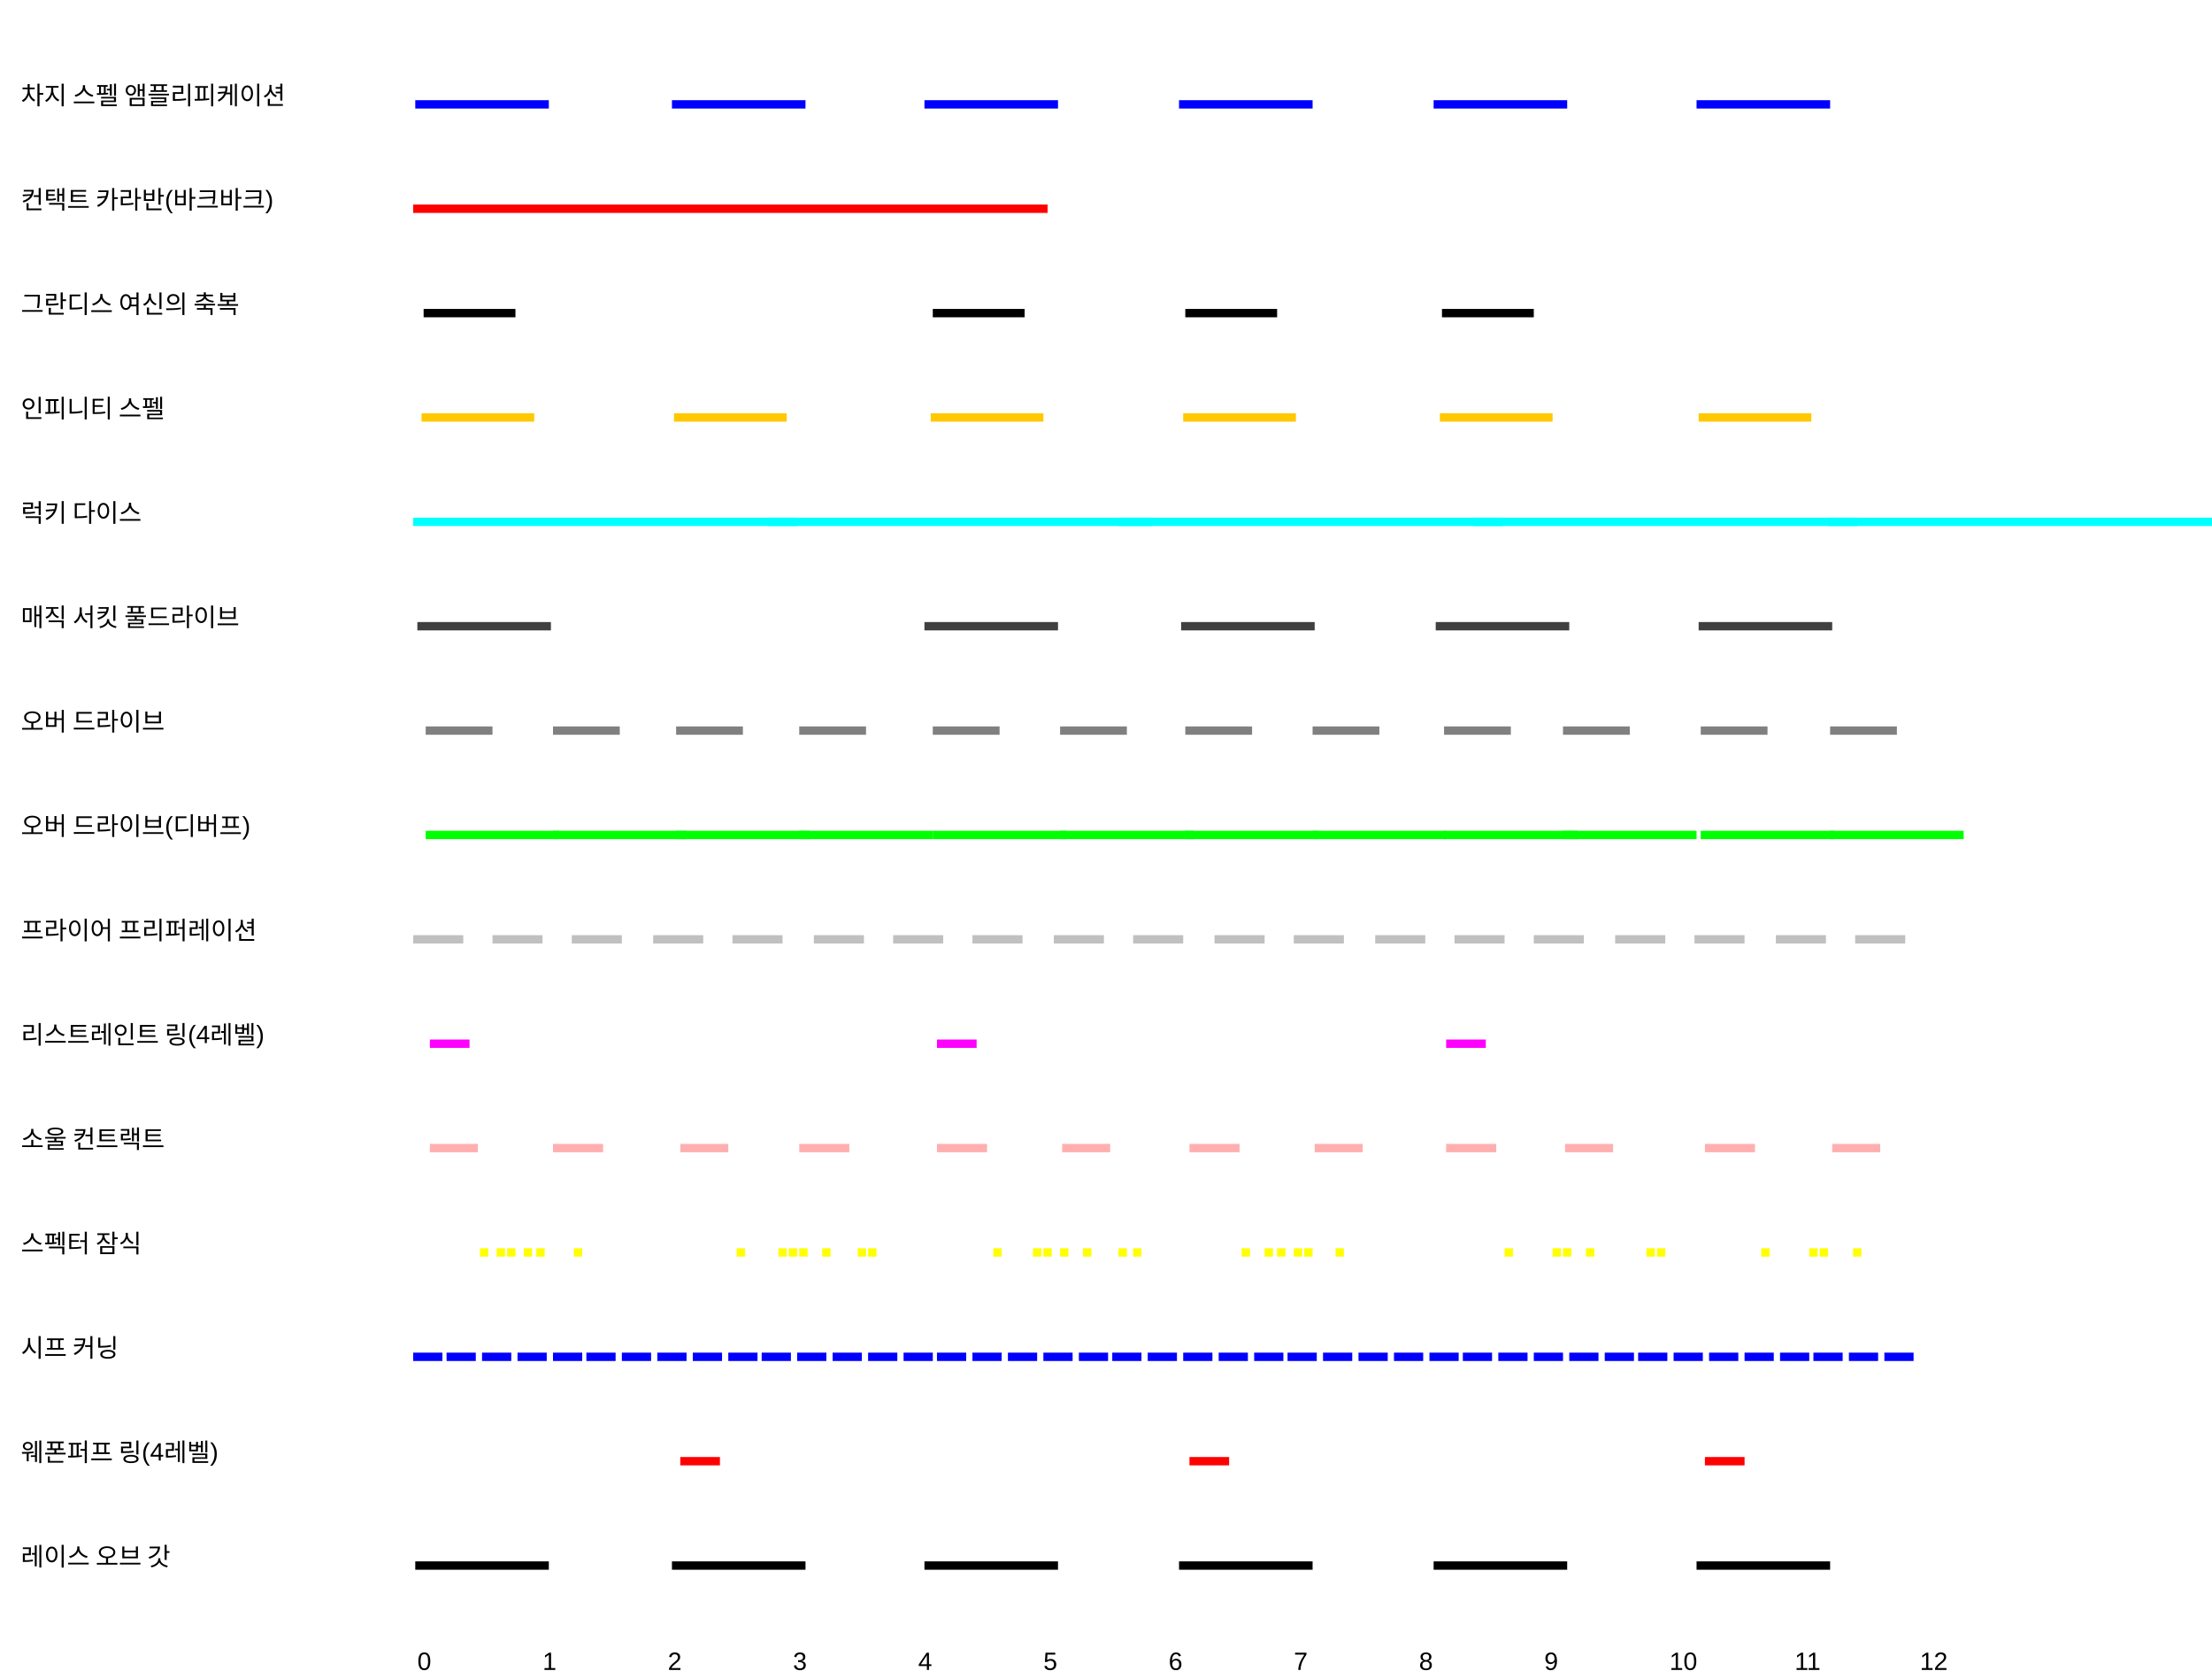
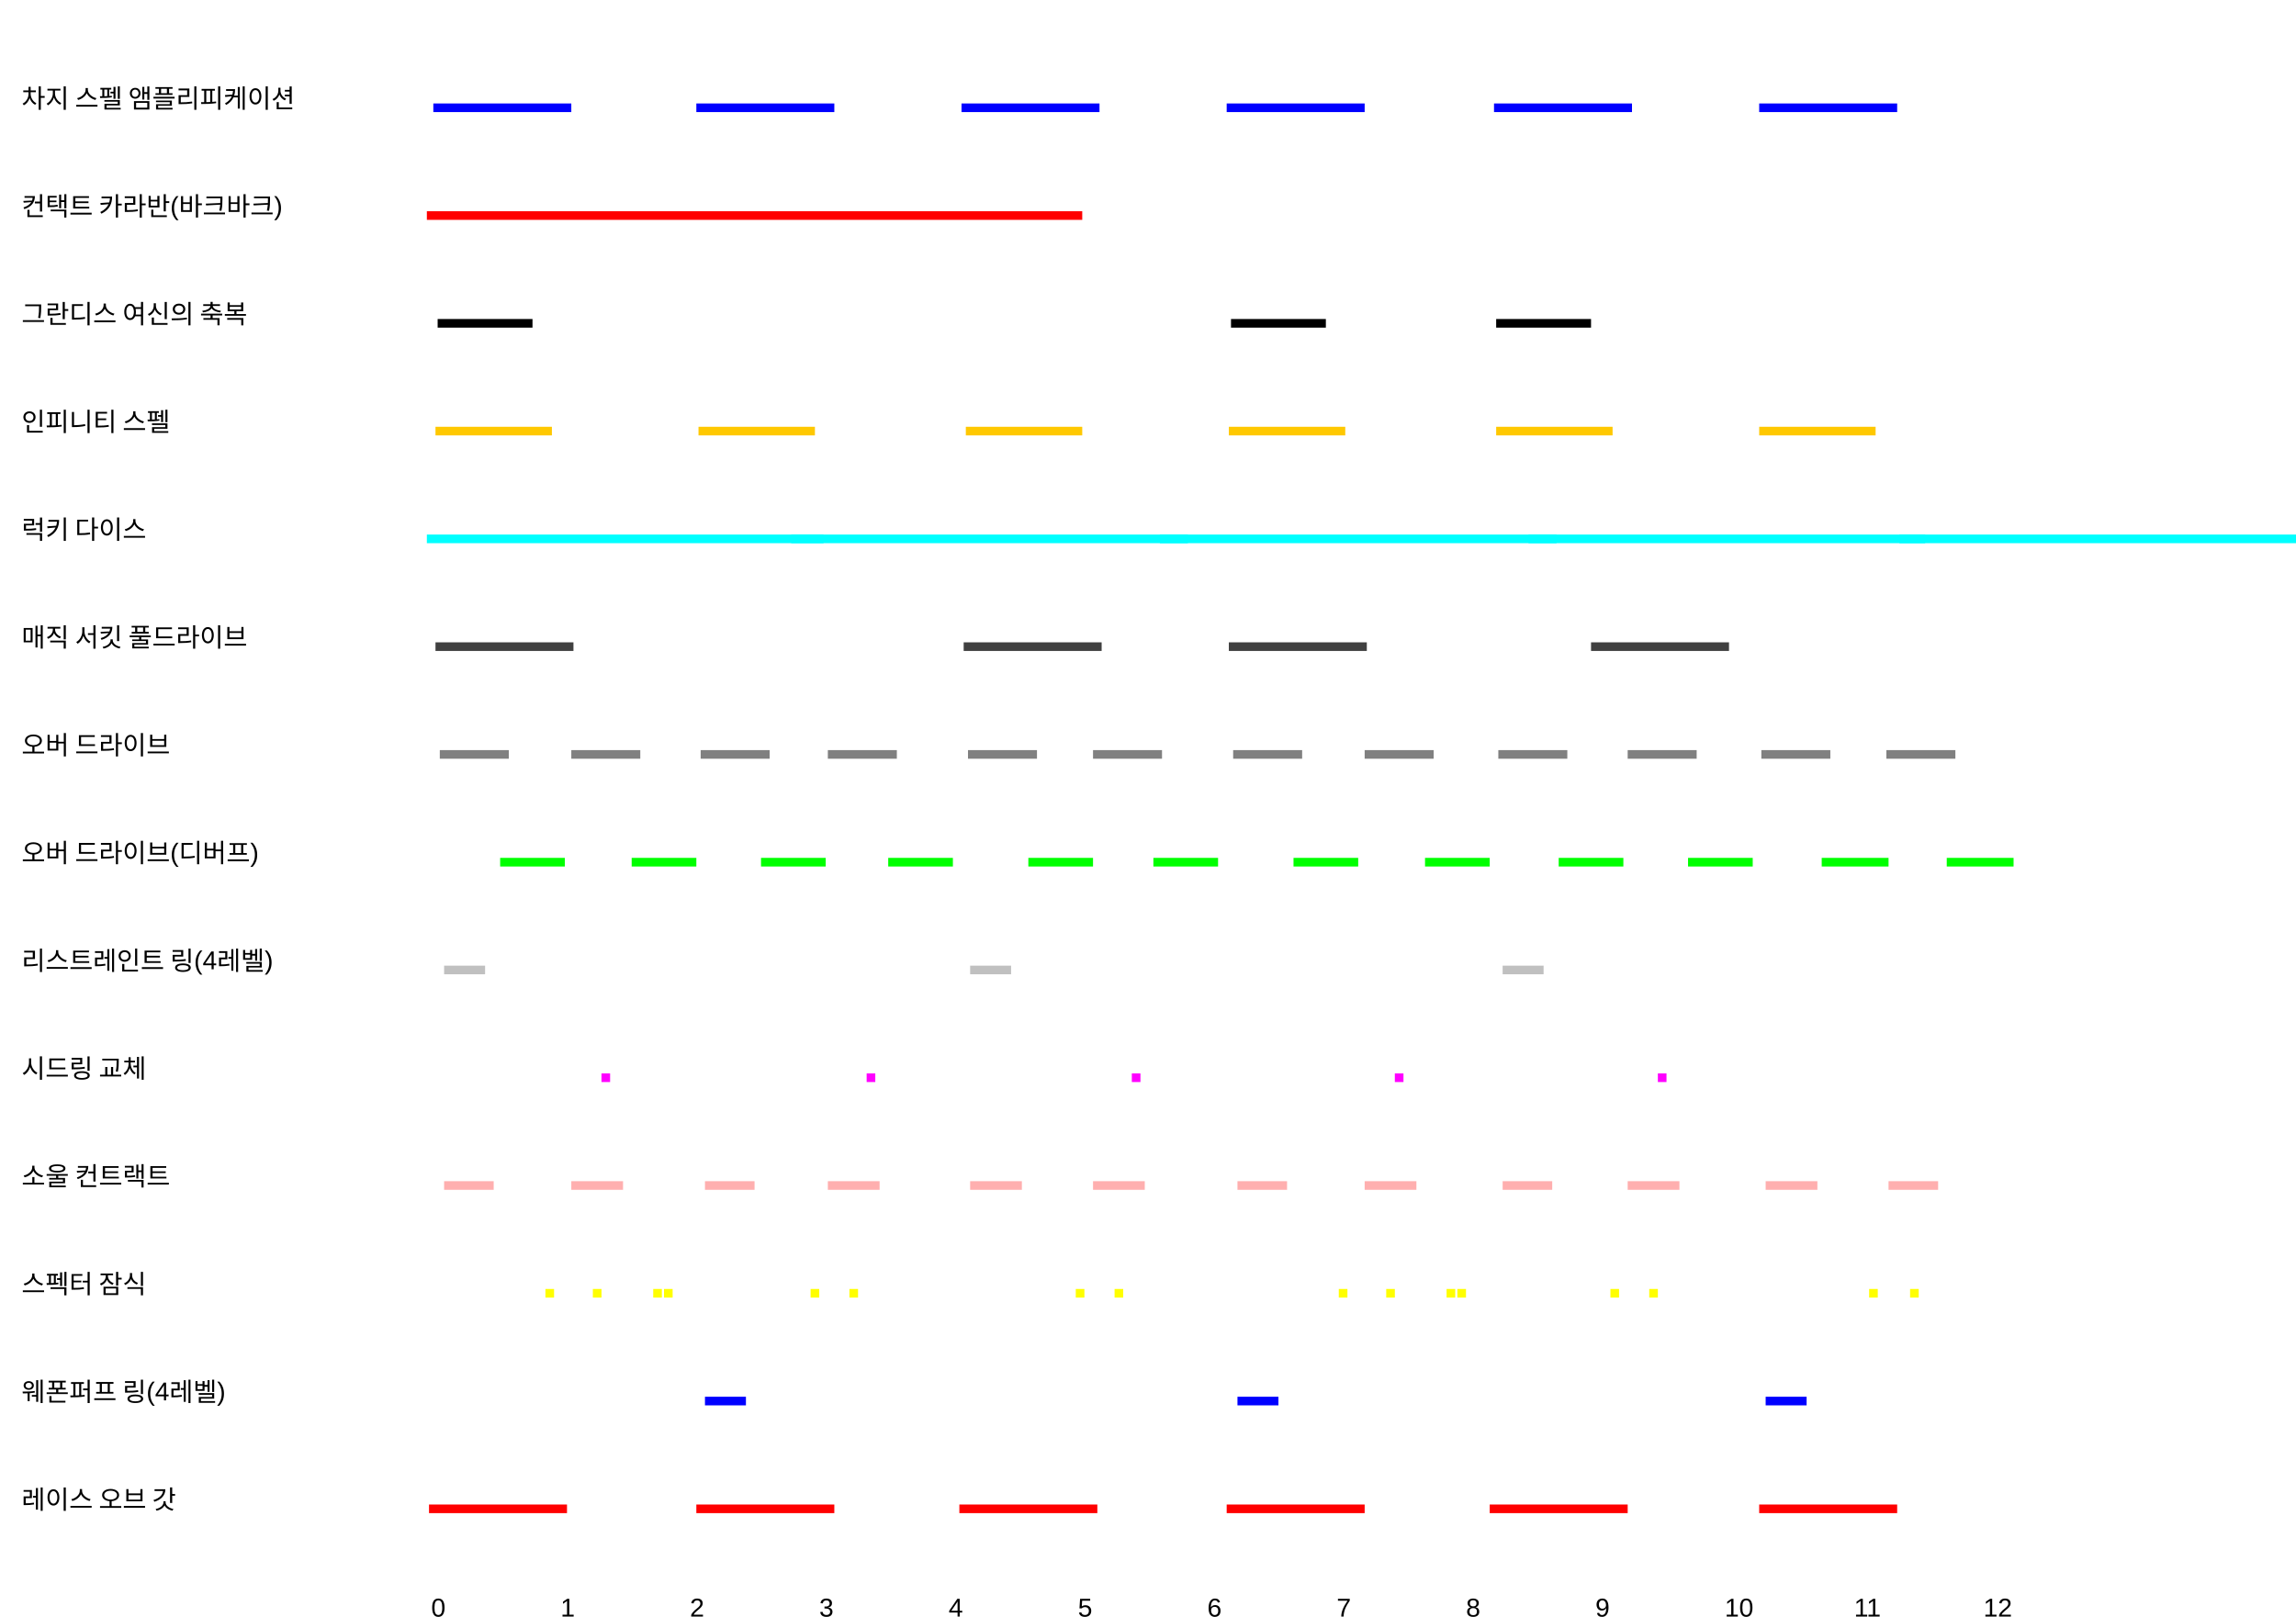
<svg xmlns="http://www.w3.org/2000/svg" style="fill-opacity:1; color-rendering:auto; color-interpolation:auto; text-rendering:auto; stroke:black; stroke-linecap:square; stroke-miterlimit:10; shape-rendering:auto; stroke-opacity:1; fill:black; stroke-dasharray:none; font-weight:normal; stroke-width:1; font-family:'Dialog'; font-style:normal; stroke-linejoin:miter; font-size:12px; stroke-dashoffset:0; image-rendering:auto;">
  <defs id="genericDefs" />
  <g>
    <g style="font-family:'Arial';">
      <text x="10" xml:space="preserve" y="50" style="stroke:none;">차지 스펠 앰플리피케이션</text>
-       <line x1="201" x2="261" y1="50" style="fill:none; stroke:blue; stroke-width:4;" y2="50" />
-       <line x1="324" x2="384" y1="50" style="fill:none; stroke:blue; stroke-width:4;" y2="50" />
-       <line x1="445" x2="505" y1="50" style="fill:none; stroke:blue; stroke-width:4;" y2="50" />
-       <line x1="567" x2="627" y1="50" style="fill:none; stroke:blue; stroke-width:4;" y2="50" />
-       <line x1="689" x2="749" y1="50" style="fill:none; stroke:blue; stroke-width:4;" y2="50" />
-       <line x1="815" x2="875" y1="50" style="fill:none; stroke:blue; stroke-width:4;" y2="50" />
+       <line x1="203" x2="263" y1="50" style="fill:none; stroke:blue; stroke-width:4;" y2="50" />
+       <line x1="325" x2="385" y1="50" style="fill:none; stroke:blue; stroke-width:4;" y2="50" />
+       <line x1="448" x2="508" y1="50" style="fill:none; stroke:blue; stroke-width:4;" y2="50" />
+       <line x1="571" x2="631" y1="50" style="fill:none; stroke:blue; stroke-width:4;" y2="50" />
+       <line x1="695" x2="755" y1="50" style="fill:none; stroke:blue; stroke-width:4;" y2="50" />
+       <line x1="818" x2="878" y1="50" style="fill:none; stroke:blue; stroke-width:4;" y2="50" />
      <text x="10" xml:space="preserve" y="100" style="stroke-width:4; stroke:none;">컨택트 카라반(바크바크)</text>
      <line x1="200" x2="500" y1="100" style="fill:none; stroke:red; stroke-width:4;" y2="100" />
      <text x="10" xml:space="preserve" y="150" style="stroke-width:4; stroke:none;">그란디스 여신의 축복</text>
      <line x1="205" x2="245" y1="150" style="fill:none; stroke-width:4;" y2="150" />
-       <line x1="449" x2="489" y1="150" style="fill:none; stroke-width:4;" y2="150" />
-       <line x1="570" x2="610" y1="150" style="fill:none; stroke-width:4;" y2="150" />
-       <line x1="693" x2="733" y1="150" style="fill:none; stroke-width:4;" y2="150" />
+       <line x1="573" x2="613" y1="150" style="fill:none; stroke-width:4;" y2="150" />
+       <line x1="696" x2="736" y1="150" style="fill:none; stroke-width:4;" y2="150" />
      <text x="10" xml:space="preserve" y="200" style="stroke-width:4; stroke:none;">인피니티 스펠</text>
      <line x1="204" x2="254" y1="200" style="fill:none; stroke:rgb(255,200,0); stroke-width:4;" y2="200" />
-       <line x1="325" x2="375" y1="200" style="fill:none; stroke:rgb(255,200,0); stroke-width:4;" y2="200" />
-       <line x1="448" x2="498" y1="200" style="fill:none; stroke:rgb(255,200,0); stroke-width:4;" y2="200" />
-       <line x1="569" x2="619" y1="200" style="fill:none; stroke:rgb(255,200,0); stroke-width:4;" y2="200" />
-       <line x1="692" x2="742" y1="200" style="fill:none; stroke:rgb(255,200,0); stroke-width:4;" y2="200" />
-       <line x1="816" x2="866" y1="200" style="fill:none; stroke:rgb(255,200,0); stroke-width:4;" y2="200" />
+       <line x1="326" x2="376" y1="200" style="fill:none; stroke:rgb(255,200,0); stroke-width:4;" y2="200" />
+       <line x1="450" x2="500" y1="200" style="fill:none; stroke:rgb(255,200,0); stroke-width:4;" y2="200" />
+       <line x1="572" x2="622" y1="200" style="fill:none; stroke:rgb(255,200,0); stroke-width:4;" y2="200" />
+       <line x1="696" x2="746" y1="200" style="fill:none; stroke:rgb(255,200,0); stroke-width:4;" y2="200" />
+       <line x1="818" x2="868" y1="200" style="fill:none; stroke:rgb(255,200,0); stroke-width:4;" y2="200" />
      <text x="10" xml:space="preserve" y="250" style="stroke-width:4; stroke:none;">럭키 다이스</text>
      <line x1="200" x2="380" y1="250" style="fill:none; stroke:aqua; stroke-width:4;" y2="250" />
-       <line x1="370" x2="550" y1="250" style="fill:none; stroke:aqua; stroke-width:4;" y2="250" />
-       <line x1="538" x2="718" y1="250" style="fill:none; stroke:aqua; stroke-width:4;" y2="250" />
-       <line x1="708" x2="888" y1="250" style="fill:none; stroke:aqua; stroke-width:4;" y2="250" />
-       <line x1="878" x2="1058" y1="250" style="fill:none; stroke:aqua; stroke-width:4;" y2="250" />
+       <line x1="369" x2="549" y1="250" style="fill:none; stroke:aqua; stroke-width:4;" y2="250" />
+       <line x1="540" x2="720" y1="250" style="fill:none; stroke:aqua; stroke-width:4;" y2="250" />
+       <line x1="711" x2="891" y1="250" style="fill:none; stroke:aqua; stroke-width:4;" y2="250" />
+       <line x1="883" x2="1063" y1="250" style="fill:none; stroke:aqua; stroke-width:4;" y2="250" />
      <text x="10" xml:space="preserve" y="300" style="stroke-width:4; stroke:none;">매직 서킷 풀드라이브</text>
-       <line x1="202" x2="262" y1="300" style="fill:none; stroke:rgb(64,64,64); stroke-width:4;" y2="300" />
-       <line x1="445" x2="505" y1="300" style="fill:none; stroke:rgb(64,64,64); stroke-width:4;" y2="300" />
-       <line x1="568" x2="628" y1="300" style="fill:none; stroke:rgb(64,64,64); stroke-width:4;" y2="300" />
-       <line x1="690" x2="750" y1="300" style="fill:none; stroke:rgb(64,64,64); stroke-width:4;" y2="300" />
-       <line x1="816" x2="876" y1="300" style="fill:none; stroke:rgb(64,64,64); stroke-width:4;" y2="300" />
+       <line x1="204" x2="264" y1="300" style="fill:none; stroke:rgb(64,64,64); stroke-width:4;" y2="300" />
+       <line x1="449" x2="509" y1="300" style="fill:none; stroke:rgb(64,64,64); stroke-width:4;" y2="300" />
+       <line x1="572" x2="632" y1="300" style="fill:none; stroke:rgb(64,64,64); stroke-width:4;" y2="300" />
+       <line x1="740" x2="800" y1="300" style="fill:none; stroke:rgb(64,64,64); stroke-width:4;" y2="300" />
      <text x="10" xml:space="preserve" y="350" style="stroke-width:4; stroke:none;">오버 드라이브</text>
      <line x1="206" x2="234" y1="350" style="fill:none; stroke:gray; stroke-width:4;" y2="350" />
      <line x1="267" x2="295" y1="350" style="fill:none; stroke:gray; stroke-width:4;" y2="350" />
-       <line x1="326" x2="354" y1="350" style="fill:none; stroke:gray; stroke-width:4;" y2="350" />
-       <line x1="385" x2="413" y1="350" style="fill:none; stroke:gray; stroke-width:4;" y2="350" />
-       <line x1="449" x2="477" y1="350" style="fill:none; stroke:gray; stroke-width:4;" y2="350" />
-       <line x1="510" x2="538" y1="350" style="fill:none; stroke:gray; stroke-width:4;" y2="350" />
-       <line x1="570" x2="598" y1="350" style="fill:none; stroke:gray; stroke-width:4;" y2="350" />
-       <line x1="631" x2="659" y1="350" style="fill:none; stroke:gray; stroke-width:4;" y2="350" />
-       <line x1="694" x2="722" y1="350" style="fill:none; stroke:gray; stroke-width:4;" y2="350" />
-       <line x1="751" x2="779" y1="350" style="fill:none; stroke:gray; stroke-width:4;" y2="350" />
-       <line x1="817" x2="845" y1="350" style="fill:none; stroke:gray; stroke-width:4;" y2="350" />
-       <line x1="879" x2="907" y1="350" style="fill:none; stroke:gray; stroke-width:4;" y2="350" />
+       <line x1="327" x2="355" y1="350" style="fill:none; stroke:gray; stroke-width:4;" y2="350" />
+       <line x1="386" x2="414" y1="350" style="fill:none; stroke:gray; stroke-width:4;" y2="350" />
+       <line x1="451" x2="479" y1="350" style="fill:none; stroke:gray; stroke-width:4;" y2="350" />
+       <line x1="509" x2="537" y1="350" style="fill:none; stroke:gray; stroke-width:4;" y2="350" />
+       <line x1="574" x2="602" y1="350" style="fill:none; stroke:gray; stroke-width:4;" y2="350" />
+       <line x1="635" x2="663" y1="350" style="fill:none; stroke:gray; stroke-width:4;" y2="350" />
+       <line x1="697" x2="725" y1="350" style="fill:none; stroke:gray; stroke-width:4;" y2="350" />
+       <line x1="757" x2="785" y1="350" style="fill:none; stroke:gray; stroke-width:4;" y2="350" />
+       <line x1="819" x2="847" y1="350" style="fill:none; stroke:gray; stroke-width:4;" y2="350" />
+       <line x1="877" x2="905" y1="350" style="fill:none; stroke:gray; stroke-width:4;" y2="350" />
      <text x="10" xml:space="preserve" y="400" style="stroke-width:4; stroke:none;">오버 드라이브(디버프)</text>
-       <line x1="206" x2="266" y1="400" style="fill:none; stroke:lime; stroke-width:4;" y2="400" />
-       <line x1="267" x2="327" y1="400" style="fill:none; stroke:lime; stroke-width:4;" y2="400" />
-       <line x1="326" x2="386" y1="400" style="fill:none; stroke:lime; stroke-width:4;" y2="400" />
-       <line x1="385" x2="445" y1="400" style="fill:none; stroke:lime; stroke-width:4;" y2="400" />
-       <line x1="449" x2="509" y1="400" style="fill:none; stroke:lime; stroke-width:4;" y2="400" />
-       <line x1="510" x2="570" y1="400" style="fill:none; stroke:lime; stroke-width:4;" y2="400" />
-       <line x1="570" x2="630" y1="400" style="fill:none; stroke:lime; stroke-width:4;" y2="400" />
-       <line x1="631" x2="691" y1="400" style="fill:none; stroke:lime; stroke-width:4;" y2="400" />
-       <line x1="694" x2="754" y1="400" style="fill:none; stroke:lime; stroke-width:4;" y2="400" />
-       <line x1="751" x2="811" y1="400" style="fill:none; stroke:lime; stroke-width:4;" y2="400" />
-       <line x1="817" x2="877" y1="400" style="fill:none; stroke:lime; stroke-width:4;" y2="400" />
-       <line x1="879" x2="939" y1="400" style="fill:none; stroke:lime; stroke-width:4;" y2="400" />
-       <text x="10" xml:space="preserve" y="450" style="stroke-width:4; stroke:none;">프라이어 프리퍼레이션</text>
-       <line x1="200" x2="220" y1="450" style="fill:none; stroke:silver; stroke-width:4;" y2="450" />
-       <line x1="238" x2="258" y1="450" style="fill:none; stroke:silver; stroke-width:4;" y2="450" />
-       <line x1="276" x2="296" y1="450" style="fill:none; stroke:silver; stroke-width:4;" y2="450" />
-       <line x1="315" x2="335" y1="450" style="fill:none; stroke:silver; stroke-width:4;" y2="450" />
-       <line x1="353" x2="373" y1="450" style="fill:none; stroke:silver; stroke-width:4;" y2="450" />
-       <line x1="392" x2="412" y1="450" style="fill:none; stroke:silver; stroke-width:4;" y2="450" />
-       <line x1="430" x2="450" y1="450" style="fill:none; stroke:silver; stroke-width:4;" y2="450" />
-       <line x1="468" x2="488" y1="450" style="fill:none; stroke:silver; stroke-width:4;" y2="450" />
-       <line x1="507" x2="527" y1="450" style="fill:none; stroke:silver; stroke-width:4;" y2="450" />
-       <line x1="545" x2="565" y1="450" style="fill:none; stroke:silver; stroke-width:4;" y2="450" />
-       <line x1="584" x2="604" y1="450" style="fill:none; stroke:silver; stroke-width:4;" y2="450" />
-       <line x1="622" x2="642" y1="450" style="fill:none; stroke:silver; stroke-width:4;" y2="450" />
-       <line x1="661" x2="681" y1="450" style="fill:none; stroke:silver; stroke-width:4;" y2="450" />
-       <line x1="699" x2="719" y1="450" style="fill:none; stroke:silver; stroke-width:4;" y2="450" />
-       <line x1="737" x2="757" y1="450" style="fill:none; stroke:silver; stroke-width:4;" y2="450" />
-       <line x1="776" x2="796" y1="450" style="fill:none; stroke:silver; stroke-width:4;" y2="450" />
-       <line x1="814" x2="834" y1="450" style="fill:none; stroke:silver; stroke-width:4;" y2="450" />
-       <line x1="853" x2="873" y1="450" style="fill:none; stroke:silver; stroke-width:4;" y2="450" />
-       <line x1="891" x2="911" y1="450" style="fill:none; stroke:silver; stroke-width:4;" y2="450" />
-       <text x="10" xml:space="preserve" y="500" style="stroke-width:4; stroke:none;">리스트레인트 링(4레벨)</text>
-       <line x1="208" x2="223" y1="500" style="fill:none; stroke:fuchsia; stroke-width:4;" y2="500" />
-       <line x1="451" x2="466" y1="500" style="fill:none; stroke:fuchsia; stroke-width:4;" y2="500" />
-       <line x1="695" x2="710" y1="500" style="fill:none; stroke:fuchsia; stroke-width:4;" y2="500" />
+       <line x1="234" x2="260" y1="400" style="fill:none; stroke:lime; stroke-width:4;" y2="400" />
+       <line x1="295" x2="321" y1="400" style="fill:none; stroke:lime; stroke-width:4;" y2="400" />
+       <line x1="355" x2="381" y1="400" style="fill:none; stroke:lime; stroke-width:4;" y2="400" />
+       <line x1="414" x2="440" y1="400" style="fill:none; stroke:lime; stroke-width:4;" y2="400" />
+       <line x1="479" x2="505" y1="400" style="fill:none; stroke:lime; stroke-width:4;" y2="400" />
+       <line x1="537" x2="563" y1="400" style="fill:none; stroke:lime; stroke-width:4;" y2="400" />
+       <line x1="602" x2="628" y1="400" style="fill:none; stroke:lime; stroke-width:4;" y2="400" />
+       <line x1="663" x2="689" y1="400" style="fill:none; stroke:lime; stroke-width:4;" y2="400" />
+       <line x1="725" x2="751" y1="400" style="fill:none; stroke:lime; stroke-width:4;" y2="400" />
+       <line x1="785" x2="811" y1="400" style="fill:none; stroke:lime; stroke-width:4;" y2="400" />
+       <line x1="847" x2="874" y1="400" style="fill:none; stroke:lime; stroke-width:4;" y2="400" />
+       <line x1="905" x2="932" y1="400" style="fill:none; stroke:lime; stroke-width:4;" y2="400" />
+       <text x="10" xml:space="preserve" y="450" style="stroke-width:4; stroke:none;">리스트레인트 링(4레벨)</text>
+       <line x1="208" x2="223" y1="450" style="fill:none; stroke:silver; stroke-width:4;" y2="450" />
+       <line x1="452" x2="467" y1="450" style="fill:none; stroke:silver; stroke-width:4;" y2="450" />
+       <line x1="699" x2="714" y1="450" style="fill:none; stroke:silver; stroke-width:4;" y2="450" />
+       <text x="10" xml:space="preserve" y="500" style="stroke-width:4; stroke:none;">시드링 교체</text>
+       <line x1="281" x2="281" y1="500" style="fill:none; stroke:fuchsia; stroke-width:4;" y2="500" />
+       <line x1="404" x2="404" y1="500" style="fill:none; stroke:fuchsia; stroke-width:4;" y2="500" />
+       <line x1="527" x2="527" y1="500" style="fill:none; stroke:fuchsia; stroke-width:4;" y2="500" />
+       <line x1="649" x2="649" y1="500" style="fill:none; stroke:fuchsia; stroke-width:4;" y2="500" />
+       <line x1="771" x2="771" y1="500" style="fill:none; stroke:fuchsia; stroke-width:4;" y2="500" />
      <text x="10" xml:space="preserve" y="550" style="stroke-width:4; stroke:none;">소울 컨트랙트</text>
      <line x1="208" x2="227" y1="550" style="fill:none; stroke:rgb(255,175,175); stroke-width:4;" y2="550" />
      <line x1="267" x2="287" y1="550" style="fill:none; stroke:rgb(255,175,175); stroke-width:4;" y2="550" />
-       <line x1="328" x2="347" y1="550" style="fill:none; stroke:rgb(255,175,175); stroke-width:4;" y2="550" />
-       <line x1="385" x2="405" y1="550" style="fill:none; stroke:rgb(255,175,175); stroke-width:4;" y2="550" />
-       <line x1="451" x2="471" y1="550" style="fill:none; stroke:rgb(255,175,175); stroke-width:4;" y2="550" />
-       <line x1="511" x2="530" y1="550" style="fill:none; stroke:rgb(255,175,175); stroke-width:4;" y2="550" />
-       <line x1="572" x2="592" y1="550" style="fill:none; stroke:rgb(255,175,175); stroke-width:4;" y2="550" />
-       <line x1="632" x2="651" y1="550" style="fill:none; stroke:rgb(255,175,175); stroke-width:4;" y2="550" />
-       <line x1="695" x2="715" y1="550" style="fill:none; stroke:rgb(255,175,175); stroke-width:4;" y2="550" />
-       <line x1="752" x2="771" y1="550" style="fill:none; stroke:rgb(255,175,175); stroke-width:4;" y2="550" />
-       <line x1="819" x2="839" y1="550" style="fill:none; stroke:rgb(255,175,175); stroke-width:4;" y2="550" />
-       <line x1="880" x2="899" y1="550" style="fill:none; stroke:rgb(255,175,175); stroke-width:4;" y2="550" />
+       <line x1="329" x2="348" y1="550" style="fill:none; stroke:rgb(255,175,175); stroke-width:4;" y2="550" />
+       <line x1="386" x2="406" y1="550" style="fill:none; stroke:rgb(255,175,175); stroke-width:4;" y2="550" />
+       <line x1="452" x2="472" y1="550" style="fill:none; stroke:rgb(255,175,175); stroke-width:4;" y2="550" />
+       <line x1="509" x2="529" y1="550" style="fill:none; stroke:rgb(255,175,175); stroke-width:4;" y2="550" />
+       <line x1="576" x2="595" y1="550" style="fill:none; stroke:rgb(255,175,175); stroke-width:4;" y2="550" />
+       <line x1="635" x2="655" y1="550" style="fill:none; stroke:rgb(255,175,175); stroke-width:4;" y2="550" />
+       <line x1="699" x2="718" y1="550" style="fill:none; stroke:rgb(255,175,175); stroke-width:4;" y2="550" />
+       <line x1="757" x2="777" y1="550" style="fill:none; stroke:rgb(255,175,175); stroke-width:4;" y2="550" />
+       <line x1="821" x2="841" y1="550" style="fill:none; stroke:rgb(255,175,175); stroke-width:4;" y2="550" />
+       <line x1="878" x2="897" y1="550" style="fill:none; stroke:rgb(255,175,175); stroke-width:4;" y2="550" />
      <text x="10" xml:space="preserve" y="600" style="stroke-width:4; stroke:none;">스펙터 잠식</text>
-       <line x1="232" x2="232" y1="600" style="fill:none; stroke:yellow; stroke-width:4;" y2="600" />
-       <line x1="240" x2="240" y1="600" style="fill:none; stroke:yellow; stroke-width:4;" y2="600" />
-       <line x1="245" x2="245" y1="600" style="fill:none; stroke:yellow; stroke-width:4;" y2="600" />
-       <line x1="253" x2="253" y1="600" style="fill:none; stroke:yellow; stroke-width:4;" y2="600" />
-       <line x1="259" x2="259" y1="600" style="fill:none; stroke:yellow; stroke-width:4;" y2="600" />
+       <line x1="255" x2="255" y1="600" style="fill:none; stroke:yellow; stroke-width:4;" y2="600" />
      <line x1="277" x2="277" y1="600" style="fill:none; stroke:yellow; stroke-width:4;" y2="600" />
-       <line x1="355" x2="355" y1="600" style="fill:none; stroke:yellow; stroke-width:4;" y2="600" />
-       <line x1="375" x2="375" y1="600" style="fill:none; stroke:yellow; stroke-width:4;" y2="600" />
-       <line x1="380" x2="380" y1="600" style="fill:none; stroke:yellow; stroke-width:4;" y2="600" />
-       <line x1="385" x2="385" y1="600" style="fill:none; stroke:yellow; stroke-width:4;" y2="600" />
+       <line x1="305" x2="305" y1="600" style="fill:none; stroke:yellow; stroke-width:4;" y2="600" />
+       <line x1="310" x2="310" y1="600" style="fill:none; stroke:yellow; stroke-width:4;" y2="600" />
+       <line x1="378" x2="378" y1="600" style="fill:none; stroke:yellow; stroke-width:4;" y2="600" />
      <line x1="396" x2="396" y1="600" style="fill:none; stroke:yellow; stroke-width:4;" y2="600" />
-       <line x1="413" x2="413" y1="600" style="fill:none; stroke:yellow; stroke-width:4;" y2="600" />
-       <line x1="418" x2="418" y1="600" style="fill:none; stroke:yellow; stroke-width:4;" y2="600" />
-       <line x1="478" x2="478" y1="600" style="fill:none; stroke:yellow; stroke-width:4;" y2="600" />
-       <line x1="497" x2="497" y1="600" style="fill:none; stroke:yellow; stroke-width:4;" y2="600" />
-       <line x1="502" x2="502" y1="600" style="fill:none; stroke:yellow; stroke-width:4;" y2="600" />
-       <line x1="510" x2="510" y1="600" style="fill:none; stroke:yellow; stroke-width:4;" y2="600" />
-       <line x1="521" x2="521" y1="600" style="fill:none; stroke:yellow; stroke-width:4;" y2="600" />
-       <line x1="538" x2="538" y1="600" style="fill:none; stroke:yellow; stroke-width:4;" y2="600" />
-       <line x1="545" x2="545" y1="600" style="fill:none; stroke:yellow; stroke-width:4;" y2="600" />
-       <line x1="597" x2="597" y1="600" style="fill:none; stroke:yellow; stroke-width:4;" y2="600" />
-       <line x1="608" x2="608" y1="600" style="fill:none; stroke:yellow; stroke-width:4;" y2="600" />
-       <line x1="614" x2="614" y1="600" style="fill:none; stroke:yellow; stroke-width:4;" y2="600" />
-       <line x1="622" x2="622" y1="600" style="fill:none; stroke:yellow; stroke-width:4;" y2="600" />
-       <line x1="627" x2="627" y1="600" style="fill:none; stroke:yellow; stroke-width:4;" y2="600" />
-       <line x1="642" x2="642" y1="600" style="fill:none; stroke:yellow; stroke-width:4;" y2="600" />
-       <line x1="723" x2="723" y1="600" style="fill:none; stroke:yellow; stroke-width:4;" y2="600" />
-       <line x1="746" x2="746" y1="600" style="fill:none; stroke:yellow; stroke-width:4;" y2="600" />
-       <line x1="751" x2="751" y1="600" style="fill:none; stroke:yellow; stroke-width:4;" y2="600" />
-       <line x1="762" x2="762" y1="600" style="fill:none; stroke:yellow; stroke-width:4;" y2="600" />
-       <line x1="791" x2="791" y1="600" style="fill:none; stroke:yellow; stroke-width:4;" y2="600" />
-       <line x1="796" x2="796" y1="600" style="fill:none; stroke:yellow; stroke-width:4;" y2="600" />
-       <line x1="846" x2="846" y1="600" style="fill:none; stroke:yellow; stroke-width:4;" y2="600" />
+       <line x1="501" x2="501" y1="600" style="fill:none; stroke:yellow; stroke-width:4;" y2="600" />
+       <line x1="519" x2="519" y1="600" style="fill:none; stroke:yellow; stroke-width:4;" y2="600" />
+       <line x1="623" x2="623" y1="600" style="fill:none; stroke:yellow; stroke-width:4;" y2="600" />
+       <line x1="645" x2="645" y1="600" style="fill:none; stroke:yellow; stroke-width:4;" y2="600" />
+       <line x1="673" x2="673" y1="600" style="fill:none; stroke:yellow; stroke-width:4;" y2="600" />
+       <line x1="678" x2="678" y1="600" style="fill:none; stroke:yellow; stroke-width:4;" y2="600" />
+       <line x1="749" x2="749" y1="600" style="fill:none; stroke:yellow; stroke-width:4;" y2="600" />
+       <line x1="767" x2="767" y1="600" style="fill:none; stroke:yellow; stroke-width:4;" y2="600" />
      <line x1="869" x2="869" y1="600" style="fill:none; stroke:yellow; stroke-width:4;" y2="600" />
-       <line x1="874" x2="874" y1="600" style="fill:none; stroke:yellow; stroke-width:4;" y2="600" />
-       <line x1="890" x2="890" y1="600" style="fill:none; stroke:yellow; stroke-width:4;" y2="600" />
-       <text x="10" xml:space="preserve" y="650" style="stroke-width:4; stroke:none;">시프 커닝</text>
-       <line x1="200" x2="210" y1="650" style="fill:none; stroke:blue; stroke-width:4;" y2="650" />
-       <line x1="216" x2="226" y1="650" style="fill:none; stroke:blue; stroke-width:4;" y2="650" />
-       <line x1="233" x2="243" y1="650" style="fill:none; stroke:blue; stroke-width:4;" y2="650" />
-       <line x1="250" x2="260" y1="650" style="fill:none; stroke:blue; stroke-width:4;" y2="650" />
-       <line x1="267" x2="277" y1="650" style="fill:none; stroke:blue; stroke-width:4;" y2="650" />
-       <line x1="283" x2="293" y1="650" style="fill:none; stroke:blue; stroke-width:4;" y2="650" />
-       <line x1="300" x2="310" y1="650" style="fill:none; stroke:blue; stroke-width:4;" y2="650" />
-       <line x1="317" x2="327" y1="650" style="fill:none; stroke:blue; stroke-width:4;" y2="650" />
-       <line x1="334" x2="344" y1="650" style="fill:none; stroke:blue; stroke-width:4;" y2="650" />
-       <line x1="351" x2="361" y1="650" style="fill:none; stroke:blue; stroke-width:4;" y2="650" />
-       <line x1="367" x2="377" y1="650" style="fill:none; stroke:blue; stroke-width:4;" y2="650" />
-       <line x1="384" x2="394" y1="650" style="fill:none; stroke:blue; stroke-width:4;" y2="650" />
-       <line x1="401" x2="411" y1="650" style="fill:none; stroke:blue; stroke-width:4;" y2="650" />
-       <line x1="418" x2="428" y1="650" style="fill:none; stroke:blue; stroke-width:4;" y2="650" />
-       <line x1="435" x2="445" y1="650" style="fill:none; stroke:blue; stroke-width:4;" y2="650" />
-       <line x1="451" x2="461" y1="650" style="fill:none; stroke:blue; stroke-width:4;" y2="650" />
-       <line x1="468" x2="478" y1="650" style="fill:none; stroke:blue; stroke-width:4;" y2="650" />
-       <line x1="485" x2="495" y1="650" style="fill:none; stroke:blue; stroke-width:4;" y2="650" />
-       <line x1="502" x2="512" y1="650" style="fill:none; stroke:blue; stroke-width:4;" y2="650" />
-       <line x1="519" x2="529" y1="650" style="fill:none; stroke:blue; stroke-width:4;" y2="650" />
-       <line x1="535" x2="545" y1="650" style="fill:none; stroke:blue; stroke-width:4;" y2="650" />
-       <line x1="552" x2="562" y1="650" style="fill:none; stroke:blue; stroke-width:4;" y2="650" />
-       <line x1="569" x2="579" y1="650" style="fill:none; stroke:blue; stroke-width:4;" y2="650" />
-       <line x1="586" x2="596" y1="650" style="fill:none; stroke:blue; stroke-width:4;" y2="650" />
-       <line x1="603" x2="613" y1="650" style="fill:none; stroke:blue; stroke-width:4;" y2="650" />
-       <line x1="619" x2="629" y1="650" style="fill:none; stroke:blue; stroke-width:4;" y2="650" />
-       <line x1="636" x2="646" y1="650" style="fill:none; stroke:blue; stroke-width:4;" y2="650" />
-       <line x1="653" x2="663" y1="650" style="fill:none; stroke:blue; stroke-width:4;" y2="650" />
-       <line x1="670" x2="680" y1="650" style="fill:none; stroke:blue; stroke-width:4;" y2="650" />
-       <line x1="687" x2="697" y1="650" style="fill:none; stroke:blue; stroke-width:4;" y2="650" />
-       <line x1="703" x2="713" y1="650" style="fill:none; stroke:blue; stroke-width:4;" y2="650" />
-       <line x1="720" x2="730" y1="650" style="fill:none; stroke:blue; stroke-width:4;" y2="650" />
-       <line x1="737" x2="747" y1="650" style="fill:none; stroke:blue; stroke-width:4;" y2="650" />
-       <line x1="754" x2="764" y1="650" style="fill:none; stroke:blue; stroke-width:4;" y2="650" />
-       <line x1="771" x2="781" y1="650" style="fill:none; stroke:blue; stroke-width:4;" y2="650" />
-       <line x1="787" x2="797" y1="650" style="fill:none; stroke:blue; stroke-width:4;" y2="650" />
-       <line x1="804" x2="814" y1="650" style="fill:none; stroke:blue; stroke-width:4;" y2="650" />
-       <line x1="821" x2="831" y1="650" style="fill:none; stroke:blue; stroke-width:4;" y2="650" />
-       <line x1="838" x2="848" y1="650" style="fill:none; stroke:blue; stroke-width:4;" y2="650" />
-       <line x1="855" x2="865" y1="650" style="fill:none; stroke:blue; stroke-width:4;" y2="650" />
-       <line x1="871" x2="881" y1="650" style="fill:none; stroke:blue; stroke-width:4;" y2="650" />
-       <line x1="888" x2="898" y1="650" style="fill:none; stroke:blue; stroke-width:4;" y2="650" />
-       <line x1="905" x2="915" y1="650" style="fill:none; stroke:blue; stroke-width:4;" y2="650" />
-       <text x="10" xml:space="preserve" y="700" style="stroke-width:4; stroke:none;">웨폰퍼프 링(4레벨)</text>
-       <line x1="328" x2="343" y1="700" style="fill:none; stroke:red; stroke-width:4;" y2="700" />
-       <line x1="572" x2="587" y1="700" style="fill:none; stroke:red; stroke-width:4;" y2="700" />
-       <line x1="819" x2="834" y1="700" style="fill:none; stroke:red; stroke-width:4;" y2="700" />
-       <text x="10" xml:space="preserve" y="750" style="stroke-width:4; stroke:none;">레이스 오브 갓</text>
-       <line x1="201" x2="261" y1="750" style="fill:none; stroke-width:4;" y2="750" />
-       <line x1="324" x2="384" y1="750" style="fill:none; stroke-width:4;" y2="750" />
-       <line x1="445" x2="505" y1="750" style="fill:none; stroke-width:4;" y2="750" />
-       <line x1="567" x2="627" y1="750" style="fill:none; stroke-width:4;" y2="750" />
-       <line x1="689" x2="749" y1="750" style="fill:none; stroke-width:4;" y2="750" />
-       <line x1="815" x2="875" y1="750" style="fill:none; stroke-width:4;" y2="750" />
-       <text x="200" xml:space="preserve" y="800" style="stroke-width:4; stroke:none;">0</text>
-       <text x="260" xml:space="preserve" y="800" style="stroke-width:4; stroke:none;">1</text>
-       <text x="320" xml:space="preserve" y="800" style="stroke-width:4; stroke:none;">2</text>
-       <text x="380" xml:space="preserve" y="800" style="stroke-width:4; stroke:none;">3</text>
-       <text x="440" xml:space="preserve" y="800" style="stroke-width:4; stroke:none;">4</text>
-       <text x="500" xml:space="preserve" y="800" style="stroke-width:4; stroke:none;">5</text>
-       <text x="560" xml:space="preserve" y="800" style="stroke-width:4; stroke:none;">6</text>
-       <text x="620" xml:space="preserve" y="800" style="stroke-width:4; stroke:none;">7</text>
-       <text x="680" xml:space="preserve" y="800" style="stroke-width:4; stroke:none;">8</text>
-       <text x="740" xml:space="preserve" y="800" style="stroke-width:4; stroke:none;">9</text>
-       <text x="800" xml:space="preserve" y="800" style="stroke-width:4; stroke:none;">10</text>
-       <text x="860" xml:space="preserve" y="800" style="stroke-width:4; stroke:none;">11</text>
-       <text x="920" xml:space="preserve" y="800" style="stroke-width:4; stroke:none;">12</text>
+       <line x1="888" x2="888" y1="600" style="fill:none; stroke:yellow; stroke-width:4;" y2="600" />
+       <text x="10" xml:space="preserve" y="650" style="stroke-width:4; stroke:none;">웨폰퍼프 링(4레벨)</text>
+       <line x1="329" x2="344" y1="650" style="fill:none; stroke:blue; stroke-width:4;" y2="650" />
+       <line x1="576" x2="591" y1="650" style="fill:none; stroke:blue; stroke-width:4;" y2="650" />
+       <line x1="821" x2="836" y1="650" style="fill:none; stroke:blue; stroke-width:4;" y2="650" />
+       <text x="10" xml:space="preserve" y="700" style="stroke-width:4; stroke:none;">레이스 오브 갓</text>
+       <line x1="201" x2="261" y1="700" style="fill:none; stroke:red; stroke-width:4;" y2="700" />
+       <line x1="325" x2="385" y1="700" style="fill:none; stroke:red; stroke-width:4;" y2="700" />
+       <line x1="447" x2="507" y1="700" style="fill:none; stroke:red; stroke-width:4;" y2="700" />
+       <line x1="571" x2="631" y1="700" style="fill:none; stroke:red; stroke-width:4;" y2="700" />
+       <line x1="693" x2="753" y1="700" style="fill:none; stroke:red; stroke-width:4;" y2="700" />
+       <line x1="818" x2="878" y1="700" style="fill:none; stroke:red; stroke-width:4;" y2="700" />
+       <text x="200" xml:space="preserve" y="750" style="stroke-width:4; stroke:none;">0</text>
+       <text x="260" xml:space="preserve" y="750" style="stroke-width:4; stroke:none;">1</text>
+       <text x="320" xml:space="preserve" y="750" style="stroke-width:4; stroke:none;">2</text>
+       <text x="380" xml:space="preserve" y="750" style="stroke-width:4; stroke:none;">3</text>
+       <text x="440" xml:space="preserve" y="750" style="stroke-width:4; stroke:none;">4</text>
+       <text x="500" xml:space="preserve" y="750" style="stroke-width:4; stroke:none;">5</text>
+       <text x="560" xml:space="preserve" y="750" style="stroke-width:4; stroke:none;">6</text>
+       <text x="620" xml:space="preserve" y="750" style="stroke-width:4; stroke:none;">7</text>
+       <text x="680" xml:space="preserve" y="750" style="stroke-width:4; stroke:none;">8</text>
+       <text x="740" xml:space="preserve" y="750" style="stroke-width:4; stroke:none;">9</text>
+       <text x="800" xml:space="preserve" y="750" style="stroke-width:4; stroke:none;">10</text>
+       <text x="860" xml:space="preserve" y="750" style="stroke-width:4; stroke:none;">11</text>
+       <text x="920" xml:space="preserve" y="750" style="stroke-width:4; stroke:none;">12</text>
    </g>
  </g>
</svg>
